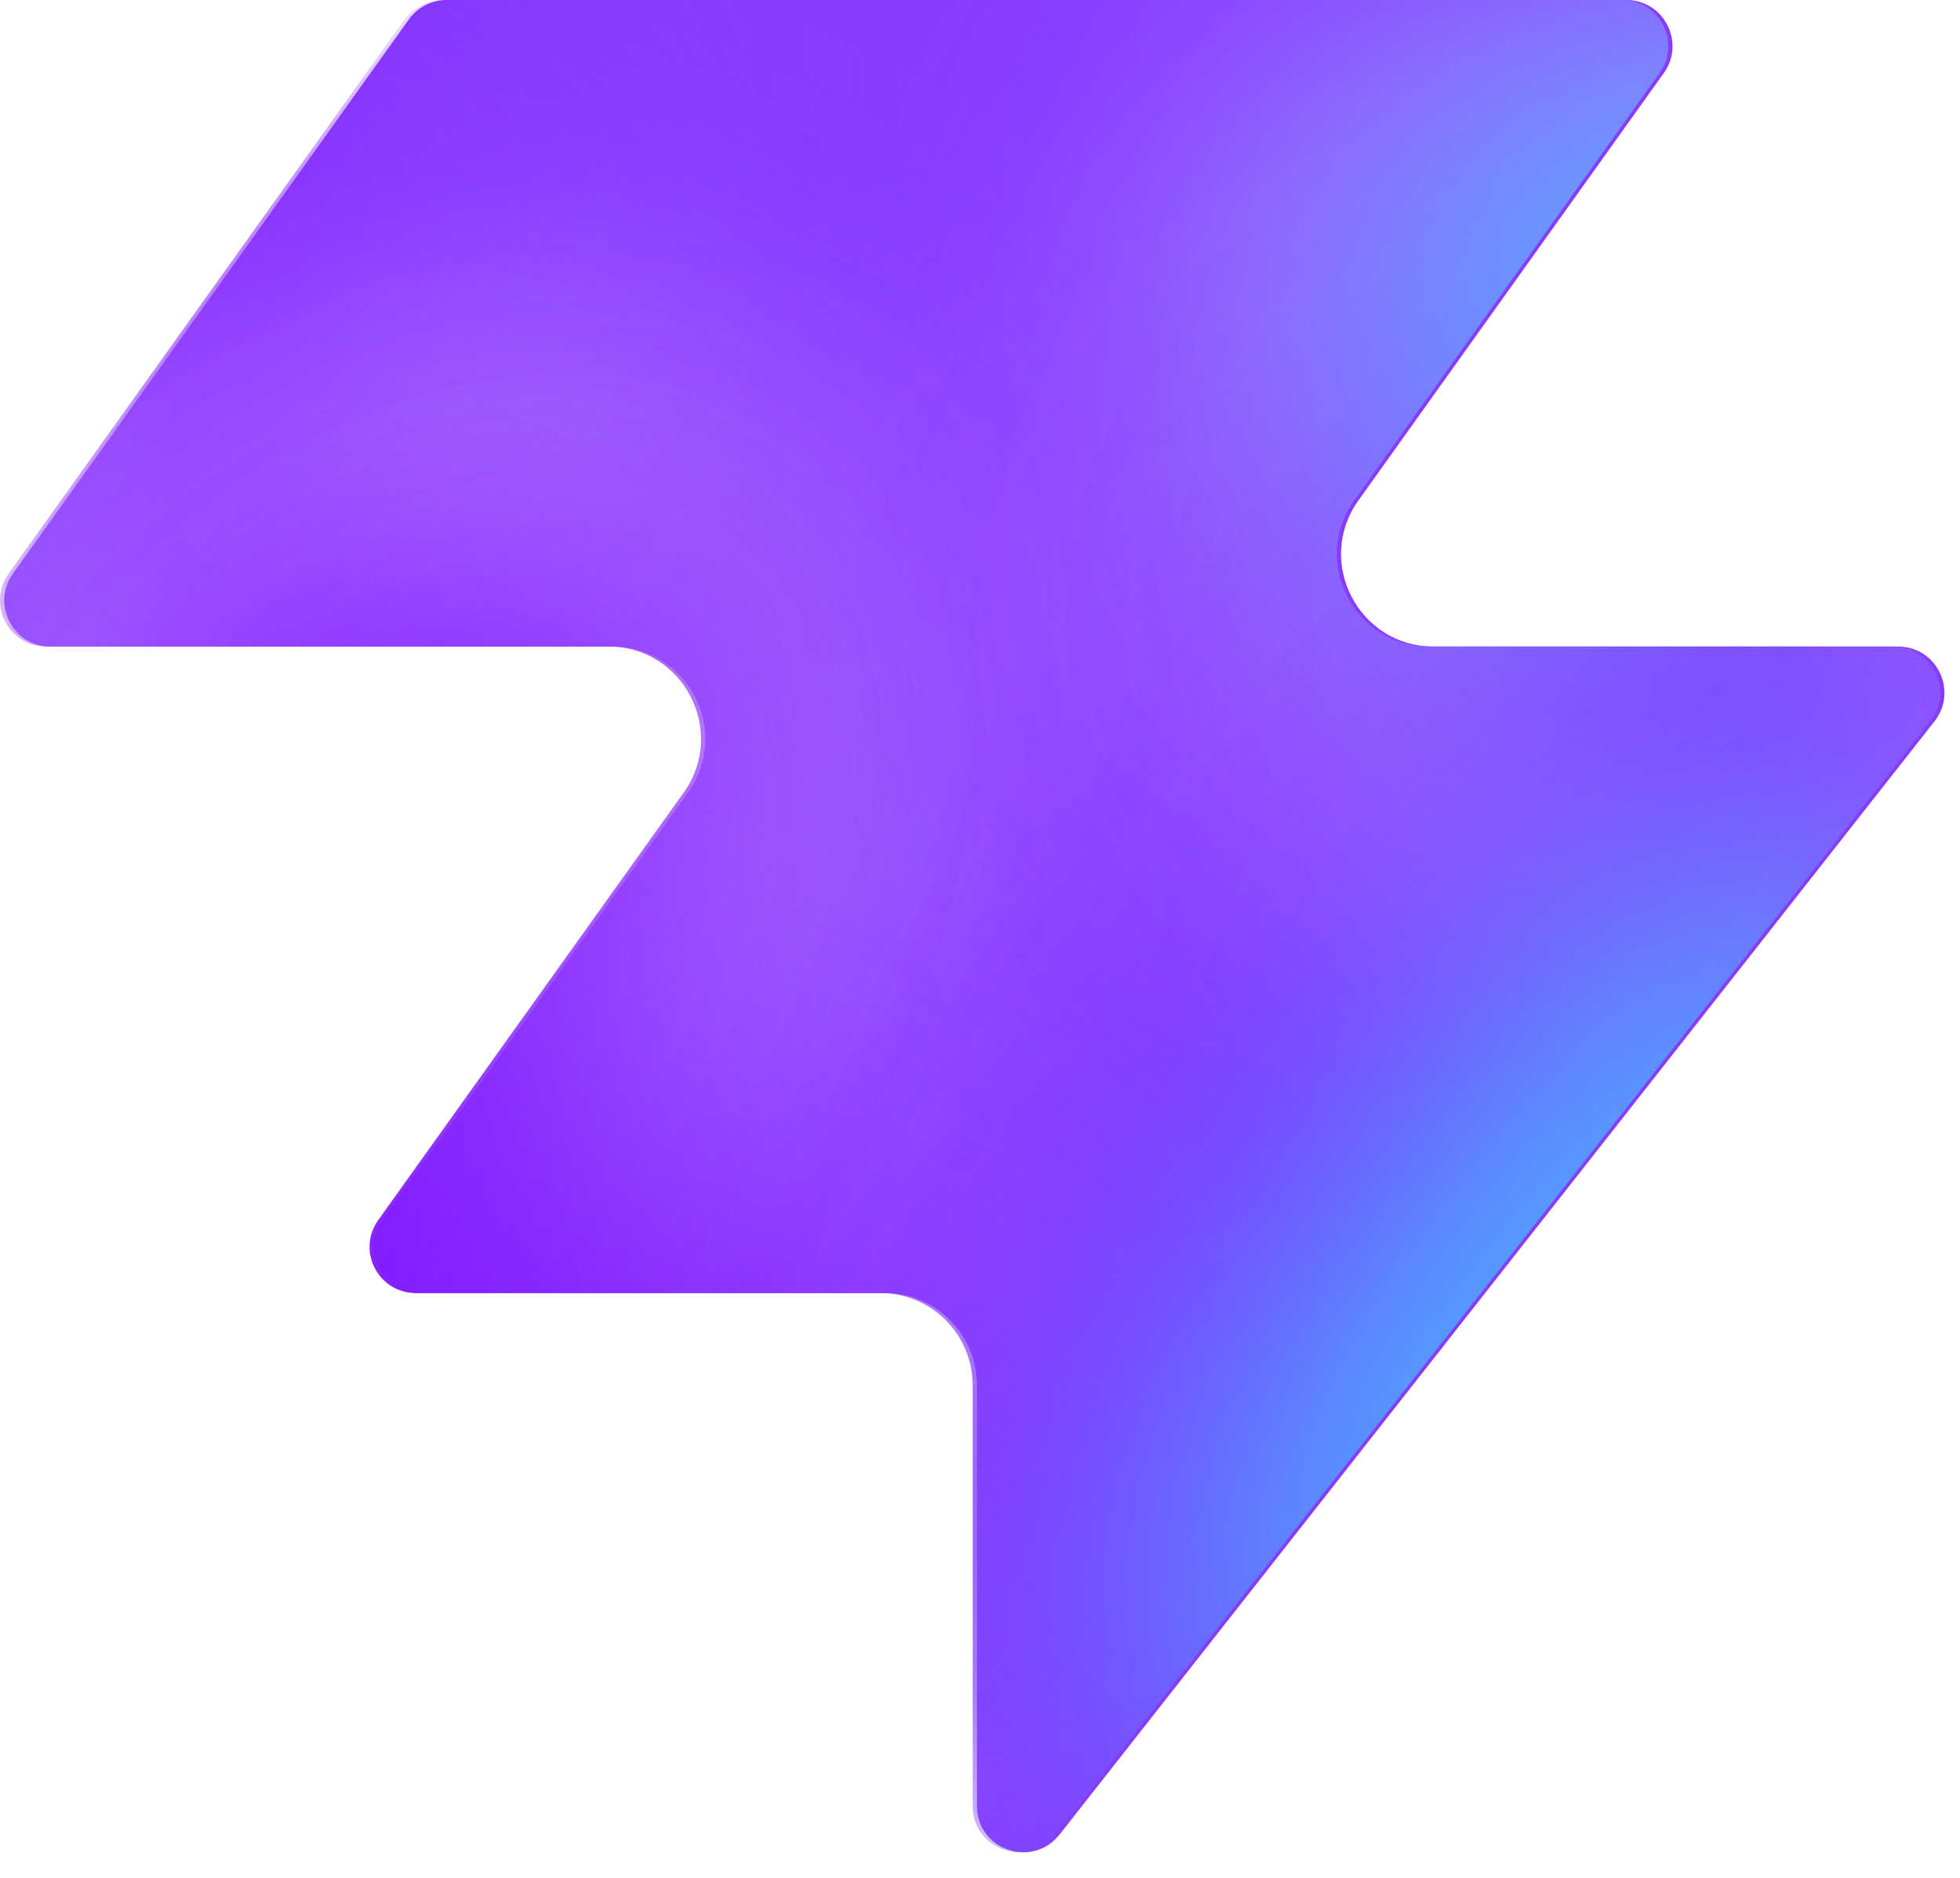
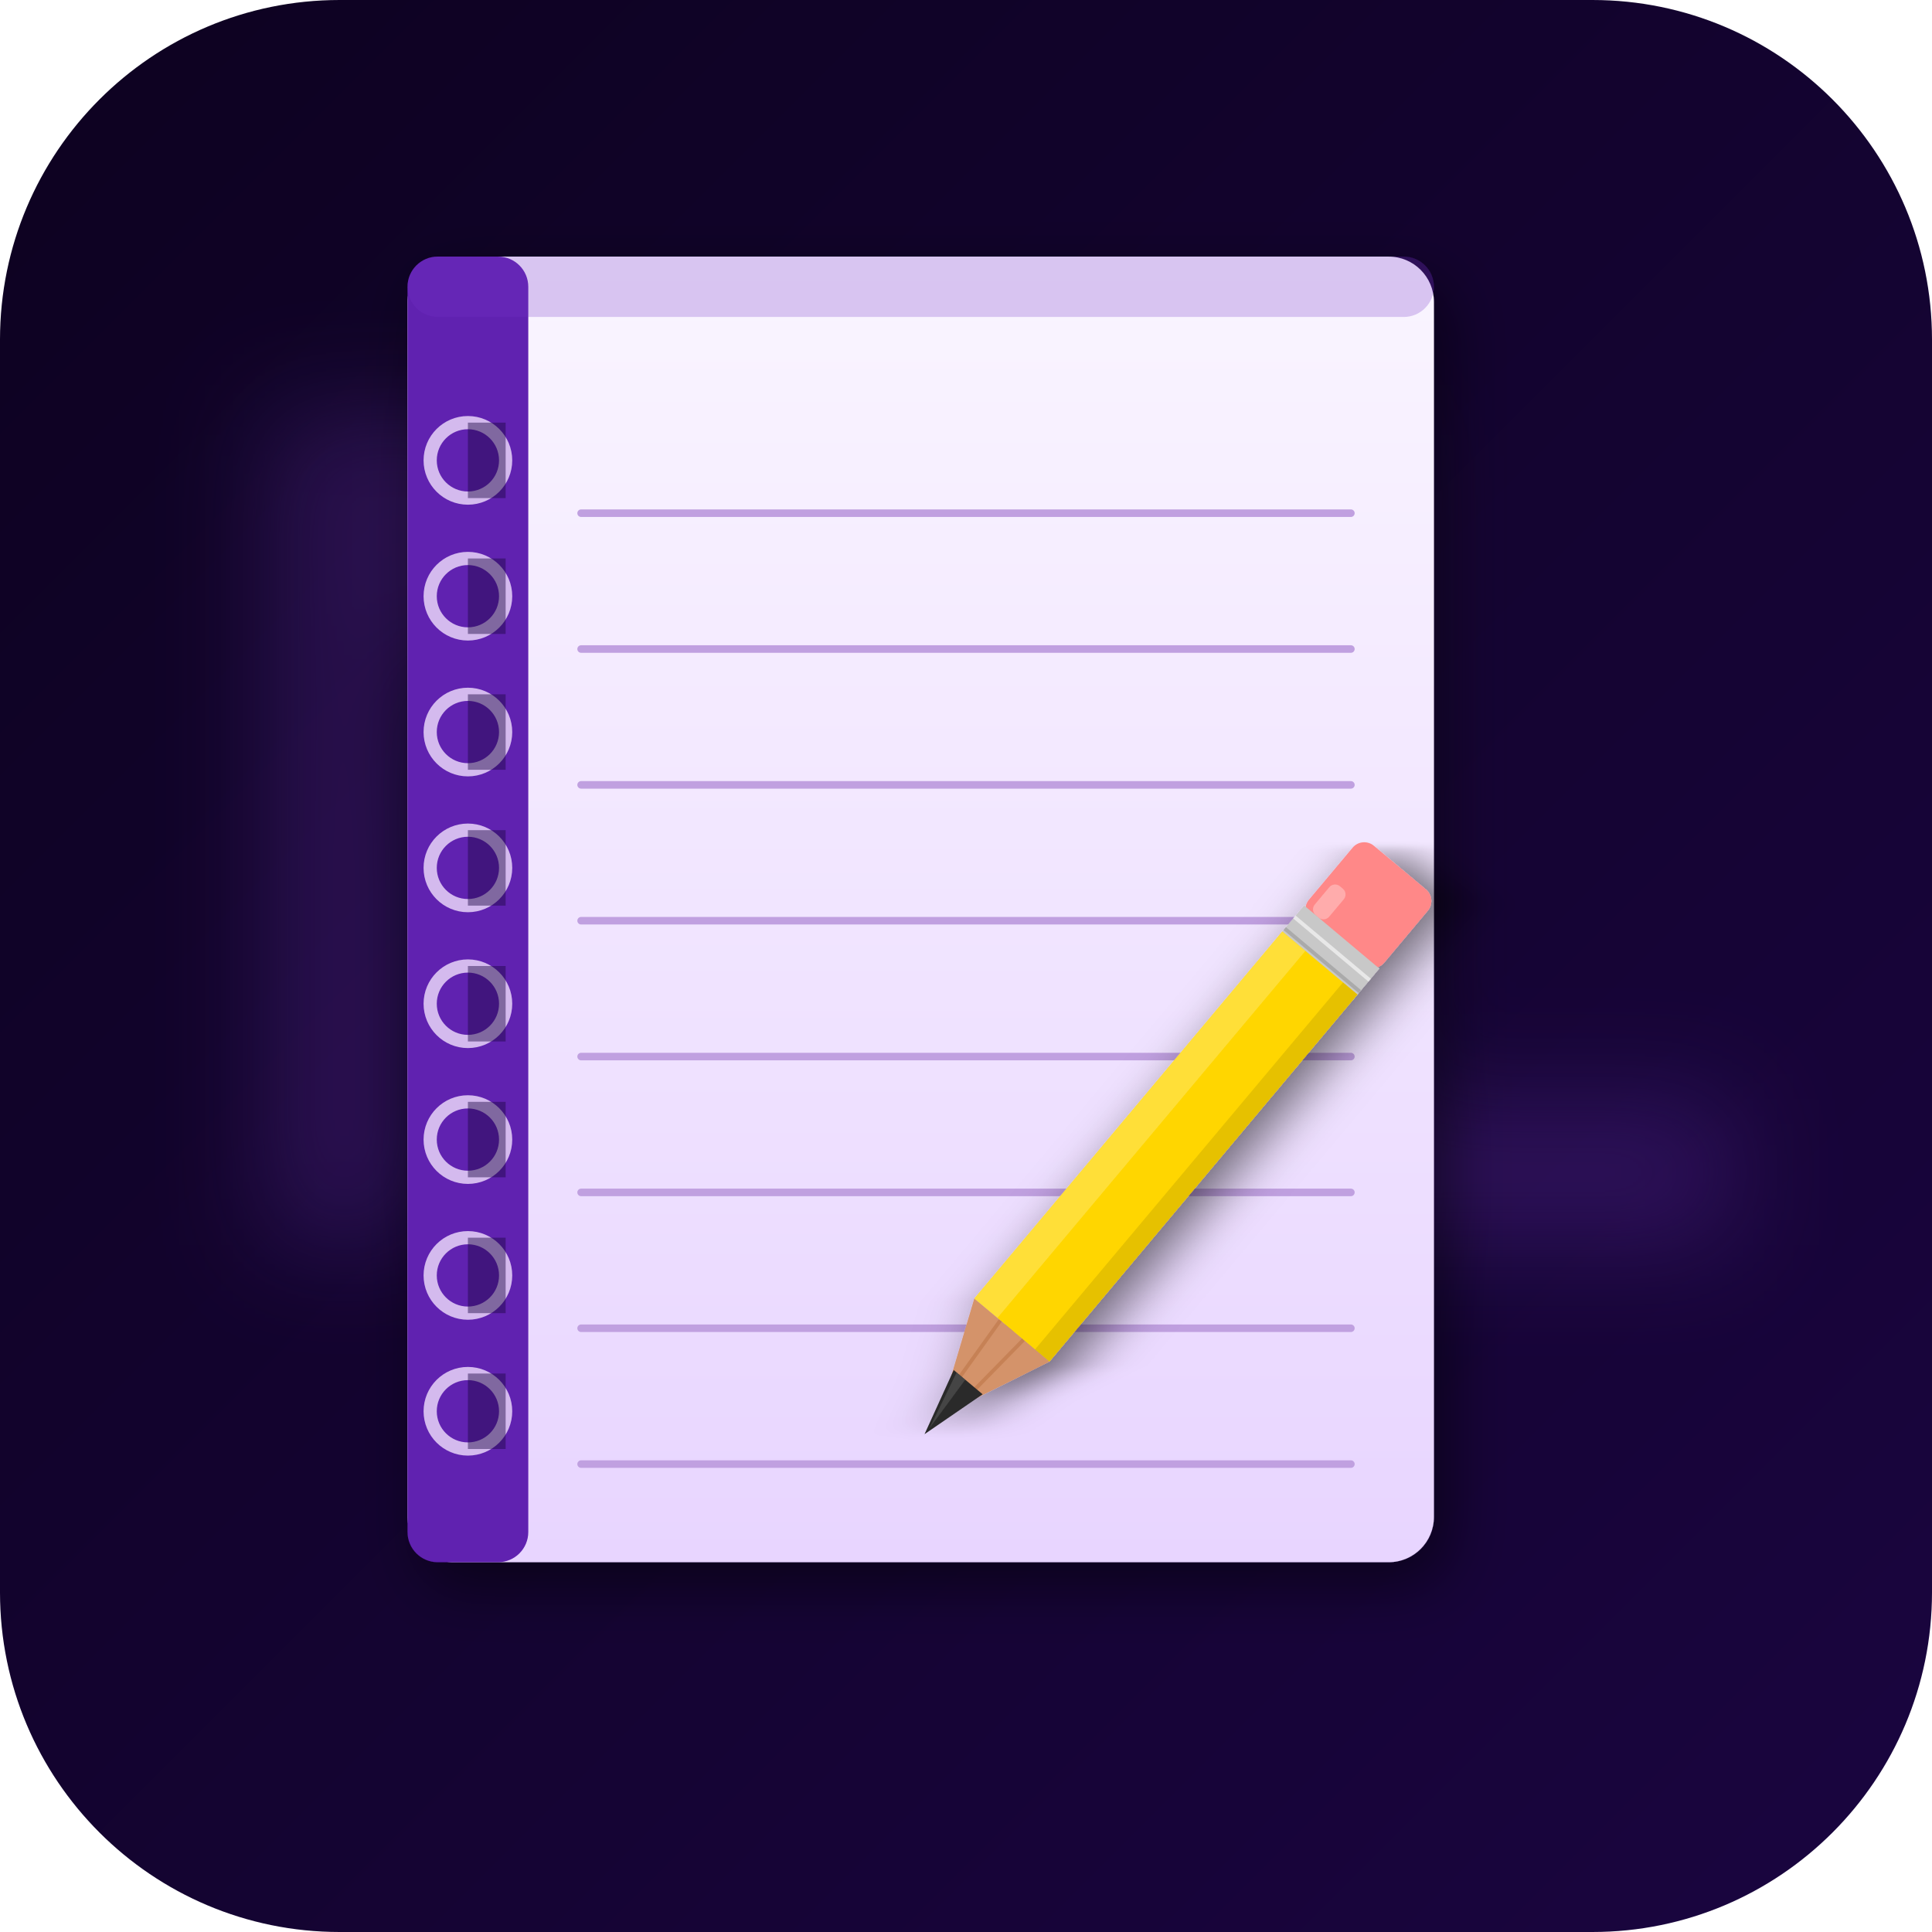
- <svg xmlns="http://www.w3.org/2000/svg" width="48" height="46" fill="none" viewBox="0 0 48 46">
-   <path fill="#863bff" d="M25.946 44.938c-.664.845-2.021.375-2.021-.698V33.937a2.26 2.26 0 0 0-2.262-2.262H10.287c-.92 0-1.456-1.04-.92-1.788l7.48-10.471c1.07-1.497 0-3.578-1.842-3.578H1.237c-.92 0-1.456-1.04-.92-1.788L10.013.474c.214-.297.556-.474.92-.474h28.894c.92 0 1.456 1.04.92 1.788l-7.48 10.471c-1.07 1.498 0 3.579 1.842 3.579h11.377c.943 0 1.473 1.088.89 1.83L25.947 44.94z" style="fill:#863bff;fill:color(display-p3 .525 .23 1);fill-opacity:1" />
-   <mask id="a" width="48" height="46" x="0" y="0" maskUnits="userSpaceOnUse" style="mask-type:alpha">
-     <path fill="#000" d="M25.842 44.938c-.664.844-2.021.375-2.021-.698V33.937a2.26 2.26 0 0 0-2.262-2.262H10.183c-.92 0-1.456-1.04-.92-1.788l7.48-10.471c1.07-1.498 0-3.579-1.842-3.579H1.133c-.92 0-1.456-1.04-.92-1.787L9.91.473c.214-.297.556-.474.92-.474h28.894c.92 0 1.456 1.04.92 1.788l-7.48 10.471c-1.07 1.498 0 3.578 1.842 3.578h11.377c.943 0 1.473 1.088.89 1.832L25.843 44.94z" style="fill:#000;fill-opacity:1" />
-   </mask>
-   <g mask="url(#a)">
-     <g filter="url(#b)">
-       <ellipse cx="5.508" cy="14.704" fill="#ede6ff" rx="5.508" ry="14.704" style="fill:#ede6ff;fill:color(display-p3 .927 .903 1);fill-opacity:1" transform="matrix(.00324 1 1 -.00324 -4.47 31.516)" />
-     </g>
-     <g filter="url(#c)">
-       <ellipse cx="10.399" cy="29.851" fill="#ede6ff" rx="10.399" ry="29.851" style="fill:#ede6ff;fill:color(display-p3 .927 .903 1);fill-opacity:1" transform="matrix(.00324 1 1 -.00324 -39.328 7.883)" />
-     </g>
-     <g filter="url(#d)">
-       <ellipse cx="5.508" cy="30.487" fill="#7e14ff" rx="5.508" ry="30.487" style="fill:#7e14ff;fill:color(display-p3 .492 .077 1);fill-opacity:1" transform="rotate(89.814 -25.913 -14.639)scale(1 -1)" />
-     </g>
-     <g filter="url(#e)">
-       <ellipse cx="5.508" cy="30.599" fill="#7e14ff" rx="5.508" ry="30.599" style="fill:#7e14ff;fill:color(display-p3 .492 .077 1);fill-opacity:1" transform="rotate(89.814 -32.644 -3.334)scale(1 -1)" />
-     </g>
-     <g filter="url(#f)">
-       <ellipse cx="5.508" cy="30.599" fill="#7e14ff" rx="5.508" ry="30.599" style="fill:#7e14ff;fill:color(display-p3 .492 .077 1);fill-opacity:1" transform="matrix(.00324 1 1 -.00324 -34.34 30.47)" />
-     </g>
-     <g filter="url(#g)">
-       <ellipse cx="14.072" cy="22.078" fill="#ede6ff" rx="14.072" ry="22.078" style="fill:#ede6ff;fill:color(display-p3 .927 .903 1);fill-opacity:1" transform="rotate(93.35 24.506 48.493)scale(-1 1)" />
-     </g>
-     <g filter="url(#h)">
-       <ellipse cx="3.47" cy="21.501" fill="#7e14ff" rx="3.47" ry="21.501" style="fill:#7e14ff;fill:color(display-p3 .492 .077 1);fill-opacity:1" transform="rotate(89.009 28.708 47.59)scale(-1 1)" />
-     </g>
-     <g filter="url(#i)">
-       <ellipse cx="3.47" cy="21.501" fill="#7e14ff" rx="3.47" ry="21.501" style="fill:#7e14ff;fill:color(display-p3 .492 .077 1);fill-opacity:1" transform="rotate(89.009 28.708 47.59)scale(-1 1)" />
-     </g>
-     <g filter="url(#j)">
-       <ellipse cx=".387" cy="8.972" fill="#7e14ff" rx="4.407" ry="29.108" style="fill:#7e14ff;fill:color(display-p3 .492 .077 1);fill-opacity:1" transform="rotate(39.51 .387 8.972)" />
-     </g>
-     <g filter="url(#k)">
-       <ellipse cx="47.523" cy="-6.092" fill="#7e14ff" rx="4.407" ry="29.108" style="fill:#7e14ff;fill:color(display-p3 .492 .077 1);fill-opacity:1" transform="rotate(37.892 47.523 -6.092)" />
-     </g>
-     <g filter="url(#l)">
-       <ellipse cx="41.412" cy="6.333" fill="#47bfff" rx="5.971" ry="9.665" style="fill:#47bfff;fill:color(display-p3 .28 .748 1);fill-opacity:1" transform="rotate(37.892 41.412 6.333)" />
-     </g>
-     <g filter="url(#m)">
-       <ellipse cx="-1.879" cy="38.332" fill="#7e14ff" rx="4.407" ry="29.108" style="fill:#7e14ff;fill:color(display-p3 .492 .077 1);fill-opacity:1" transform="rotate(37.892 -1.88 38.332)" />
-     </g>
-     <g filter="url(#n)">
-       <ellipse cx="-1.879" cy="38.332" fill="#7e14ff" rx="4.407" ry="29.108" style="fill:#7e14ff;fill:color(display-p3 .492 .077 1);fill-opacity:1" transform="rotate(37.892 -1.88 38.332)" />
-     </g>
-     <g filter="url(#o)">
-       <ellipse cx="35.651" cy="29.907" fill="#7e14ff" rx="4.407" ry="29.108" style="fill:#7e14ff;fill:color(display-p3 .492 .077 1);fill-opacity:1" transform="rotate(37.892 35.651 29.907)" />
-     </g>
-     <g filter="url(#p)">
-       <ellipse cx="38.418" cy="32.4" fill="#47bfff" rx="5.971" ry="15.297" style="fill:#47bfff;fill:color(display-p3 .28 .748 1);fill-opacity:1" transform="rotate(37.892 38.418 32.4)" />
-     </g>
+ <svg xmlns="http://www.w3.org/2000/svg" viewBox="0 0 512 512" width="512" height="512">
+   <defs>
+     <linearGradient id="bg" x1="0" y1="0" x2="1" y2="1" gradientUnits="objectBoundingBox">
+       <stop offset="0%" stop-color="#0d0220" />
+       <stop offset="100%" stop-color="#1a0540" />
+     </linearGradient>
+     <linearGradient id="pageGrad" x1="0" y1="0" x2="0" y2="1" gradientUnits="objectBoundingBox">
+       <stop offset="0%" stop-color="#faf5ff" />
+       <stop offset="100%" stop-color="#e8d5ff" />
+     </linearGradient>
+     <filter id="shadow" x="-8%" y="-5%" width="120%" height="120%">
+       <feDropShadow dx="4" dy="6" stdDeviation="8" flood-color="#000000" flood-opacity="0.5" />
+     </filter>
+     <filter id="pencilShadow" x="-30%" y="-30%" width="160%" height="160%">
+       <feDropShadow dx="3" dy="5" stdDeviation="6" flood-color="#000000" flood-opacity="0.55" />
+     </filter>
+     <filter id="nlBlur" x="-20%" y="-20%" width="140%" height="140%">
+       <feGaussianBlur in="SourceGraphic" stdDeviation="14" />
+     </filter>
+     <clipPath id="bgClip">
+       <rect width="512" height="512" rx="90" />
+     </clipPath>
+   </defs>
+   <rect width="512" height="512" rx="90" fill="url(#bg)" />
+   <g clip-path="url(#bgClip)">
+     <text x="256" y="330" font-family="'Arial Black', Impact, sans-serif" font-size="310" font-weight="900" text-anchor="middle" fill="#8040d0" opacity="0.22" filter="url(#nlBlur)">NL</text>
  </g>
-   <defs>
-     <filter id="b" width="60.045" height="41.654" x="-19.77" y="16.149" color-interpolation-filters="sRGB" filterUnits="userSpaceOnUse">
-       <feFlood flood-opacity="0" result="BackgroundImageFix" />
-       <feBlend in="SourceGraphic" in2="BackgroundImageFix" result="shape" />
-       <feGaussianBlur result="effect1_foregroundBlur_2002_17158" stdDeviation="7.659" />
-     </filter>
-     <filter id="c" width="90.34" height="51.437" x="-54.613" y="-7.533" color-interpolation-filters="sRGB" filterUnits="userSpaceOnUse">
-       <feFlood flood-opacity="0" result="BackgroundImageFix" />
-       <feBlend in="SourceGraphic" in2="BackgroundImageFix" result="shape" />
-       <feGaussianBlur result="effect1_foregroundBlur_2002_17158" stdDeviation="7.659" />
-     </filter>
-     <filter id="d" width="79.355" height="29.4" x="-49.64" y="2.03" color-interpolation-filters="sRGB" filterUnits="userSpaceOnUse">
-       <feFlood flood-opacity="0" result="BackgroundImageFix" />
-       <feBlend in="SourceGraphic" in2="BackgroundImageFix" result="shape" />
-       <feGaussianBlur result="effect1_foregroundBlur_2002_17158" stdDeviation="4.596" />
-     </filter>
-     <filter id="e" width="79.579" height="29.4" x="-45.045" y="20.029" color-interpolation-filters="sRGB" filterUnits="userSpaceOnUse">
-       <feFlood flood-opacity="0" result="BackgroundImageFix" />
-       <feBlend in="SourceGraphic" in2="BackgroundImageFix" result="shape" />
-       <feGaussianBlur result="effect1_foregroundBlur_2002_17158" stdDeviation="4.596" />
-     </filter>
-     <filter id="f" width="79.579" height="29.4" x="-43.513" y="21.178" color-interpolation-filters="sRGB" filterUnits="userSpaceOnUse">
-       <feFlood flood-opacity="0" result="BackgroundImageFix" />
-       <feBlend in="SourceGraphic" in2="BackgroundImageFix" result="shape" />
-       <feGaussianBlur result="effect1_foregroundBlur_2002_17158" stdDeviation="4.596" />
-     </filter>
-     <filter id="g" width="74.749" height="58.852" x="15.756" y="-17.901" color-interpolation-filters="sRGB" filterUnits="userSpaceOnUse">
-       <feFlood flood-opacity="0" result="BackgroundImageFix" />
-       <feBlend in="SourceGraphic" in2="BackgroundImageFix" result="shape" />
-       <feGaussianBlur result="effect1_foregroundBlur_2002_17158" stdDeviation="7.659" />
-     </filter>
-     <filter id="h" width="61.377" height="25.362" x="23.548" y="2.284" color-interpolation-filters="sRGB" filterUnits="userSpaceOnUse">
-       <feFlood flood-opacity="0" result="BackgroundImageFix" />
-       <feBlend in="SourceGraphic" in2="BackgroundImageFix" result="shape" />
-       <feGaussianBlur result="effect1_foregroundBlur_2002_17158" stdDeviation="4.596" />
-     </filter>
-     <filter id="i" width="61.377" height="25.362" x="23.548" y="2.284" color-interpolation-filters="sRGB" filterUnits="userSpaceOnUse">
-       <feFlood flood-opacity="0" result="BackgroundImageFix" />
-       <feBlend in="SourceGraphic" in2="BackgroundImageFix" result="shape" />
-       <feGaussianBlur result="effect1_foregroundBlur_2002_17158" stdDeviation="4.596" />
-     </filter>
-     <filter id="j" width="56.045" height="63.649" x="-27.636" y="-22.853" color-interpolation-filters="sRGB" filterUnits="userSpaceOnUse">
-       <feFlood flood-opacity="0" result="BackgroundImageFix" />
-       <feBlend in="SourceGraphic" in2="BackgroundImageFix" result="shape" />
-       <feGaussianBlur result="effect1_foregroundBlur_2002_17158" stdDeviation="4.596" />
-     </filter>
-     <filter id="k" width="54.814" height="64.646" x="20.116" y="-38.415" color-interpolation-filters="sRGB" filterUnits="userSpaceOnUse">
-       <feFlood flood-opacity="0" result="BackgroundImageFix" />
-       <feBlend in="SourceGraphic" in2="BackgroundImageFix" result="shape" />
-       <feGaussianBlur result="effect1_foregroundBlur_2002_17158" stdDeviation="4.596" />
-     </filter>
-     <filter id="l" width="33.541" height="35.313" x="24.641" y="-11.323" color-interpolation-filters="sRGB" filterUnits="userSpaceOnUse">
-       <feFlood flood-opacity="0" result="BackgroundImageFix" />
-       <feBlend in="SourceGraphic" in2="BackgroundImageFix" result="shape" />
-       <feGaussianBlur result="effect1_foregroundBlur_2002_17158" stdDeviation="4.596" />
-     </filter>
-     <filter id="m" width="54.814" height="64.646" x="-29.286" y="6.009" color-interpolation-filters="sRGB" filterUnits="userSpaceOnUse">
-       <feFlood flood-opacity="0" result="BackgroundImageFix" />
-       <feBlend in="SourceGraphic" in2="BackgroundImageFix" result="shape" />
-       <feGaussianBlur result="effect1_foregroundBlur_2002_17158" stdDeviation="4.596" />
-     </filter>
-     <filter id="n" width="54.814" height="64.646" x="-29.286" y="6.009" color-interpolation-filters="sRGB" filterUnits="userSpaceOnUse">
-       <feFlood flood-opacity="0" result="BackgroundImageFix" />
-       <feBlend in="SourceGraphic" in2="BackgroundImageFix" result="shape" />
-       <feGaussianBlur result="effect1_foregroundBlur_2002_17158" stdDeviation="4.596" />
-     </filter>
-     <filter id="o" width="54.814" height="64.646" x="8.244" y="-2.416" color-interpolation-filters="sRGB" filterUnits="userSpaceOnUse">
-       <feFlood flood-opacity="0" result="BackgroundImageFix" />
-       <feBlend in="SourceGraphic" in2="BackgroundImageFix" result="shape" />
-       <feGaussianBlur result="effect1_foregroundBlur_2002_17158" stdDeviation="4.596" />
-     </filter>
-     <filter id="p" width="39.409" height="43.623" x="18.713" y="10.588" color-interpolation-filters="sRGB" filterUnits="userSpaceOnUse">
-       <feFlood flood-opacity="0" result="BackgroundImageFix" />
-       <feBlend in="SourceGraphic" in2="BackgroundImageFix" result="shape" />
-       <feGaussianBlur result="effect1_foregroundBlur_2002_17158" stdDeviation="4.596" />
-     </filter>
-   </defs>
+   <g filter="url(#shadow)">
+     <rect x="108" y="68" width="272" height="346" rx="12" fill="url(#pageGrad)" />
+     <rect x="108" y="68" width="32" height="346" rx="8" fill="#6020b0" />
+     <rect x="108" y="68" width="272" height="16" rx="8" fill="#7535c8" opacity="0.25" />
+   </g>
+   <g fill="none" stroke="#d4baee" stroke-width="3.5">
+     <circle cx="124" cy="122" r="10" />
+     <circle cx="124" cy="158" r="10" />
+     <circle cx="124" cy="194" r="10" />
+     <circle cx="124" cy="230" r="10" />
+     <circle cx="124" cy="266" r="10" />
+     <circle cx="124" cy="302" r="10" />
+     <circle cx="124" cy="338" r="10" />
+     <circle cx="124" cy="374" r="10" />
+   </g>
+   <g fill="#1a0540" opacity="0.45">
+     <rect x="124" y="112" width="10" height="20" rx="0" />
+     <rect x="124" y="148" width="10" height="20" rx="0" />
+     <rect x="124" y="184" width="10" height="20" rx="0" />
+     <rect x="124" y="220" width="10" height="20" rx="0" />
+     <rect x="124" y="256" width="10" height="20" rx="0" />
+     <rect x="124" y="292" width="10" height="20" rx="0" />
+     <rect x="124" y="328" width="10" height="20" rx="0" />
+     <rect x="124" y="364" width="10" height="20" rx="0" />
+   </g>
+   <g stroke="#c0a0e0" stroke-width="2" stroke-linecap="round">
+     <line x1="154" y1="136" x2="358" y2="136" />
+     <line x1="154" y1="172" x2="358" y2="172" />
+     <line x1="154" y1="208" x2="358" y2="208" />
+     <line x1="154" y1="244" x2="358" y2="244" />
+     <line x1="154" y1="280" x2="358" y2="280" />
+     <line x1="154" y1="316" x2="358" y2="316" />
+     <line x1="154" y1="352" x2="358" y2="352" />
+     <line x1="154" y1="388" x2="358" y2="388" />
+   </g>
+   <g transform="translate(308, 305) rotate(-50)" filter="url(#pencilShadow)">
+     <rect x="72" y="-13" width="26" height="26" rx="4" fill="#ff8888" />
+     <rect x="74" y="-11" width="10" height="5" rx="2" fill="#ffbbbb" opacity="0.7" />
+     <rect x="63" y="-13" width="11" height="26" fill="#c8c8c8" />
+     <line x1="66" y1="-13" x2="66" y2="13" stroke="#aaaaaa" stroke-width="1" />
+     <line x1="70" y1="-13" x2="70" y2="13" stroke="#e8e8e8" stroke-width="1" />
+     <rect x="-62" y="-13" width="127" height="26" fill="#ffd600" />
+     <rect x="-62" y="-13" width="127" height="8" fill="#ffe566" opacity="0.55" />
+     <rect x="-62" y="8" width="127" height="5" fill="#c8a800" opacity="0.45" />
+     <polygon points="-62,-13 -62,13 -92,0" fill="#d4936a" />
+     <line x1="-62" y1="-4" x2="-88" y2="-2" stroke="#b87040" stroke-width="1" opacity="0.5" />
+     <line x1="-62" y1="4" x2="-88" y2="2" stroke="#b87040" stroke-width="1" opacity="0.5" />
+     <polygon points="-80,-5 -80,5 -98,0" fill="#2a2a2a" />
+     <polygon points="-80,-4 -80,-1 -96,0" fill="#555555" opacity="0.6" />
+   </g>
</svg>
